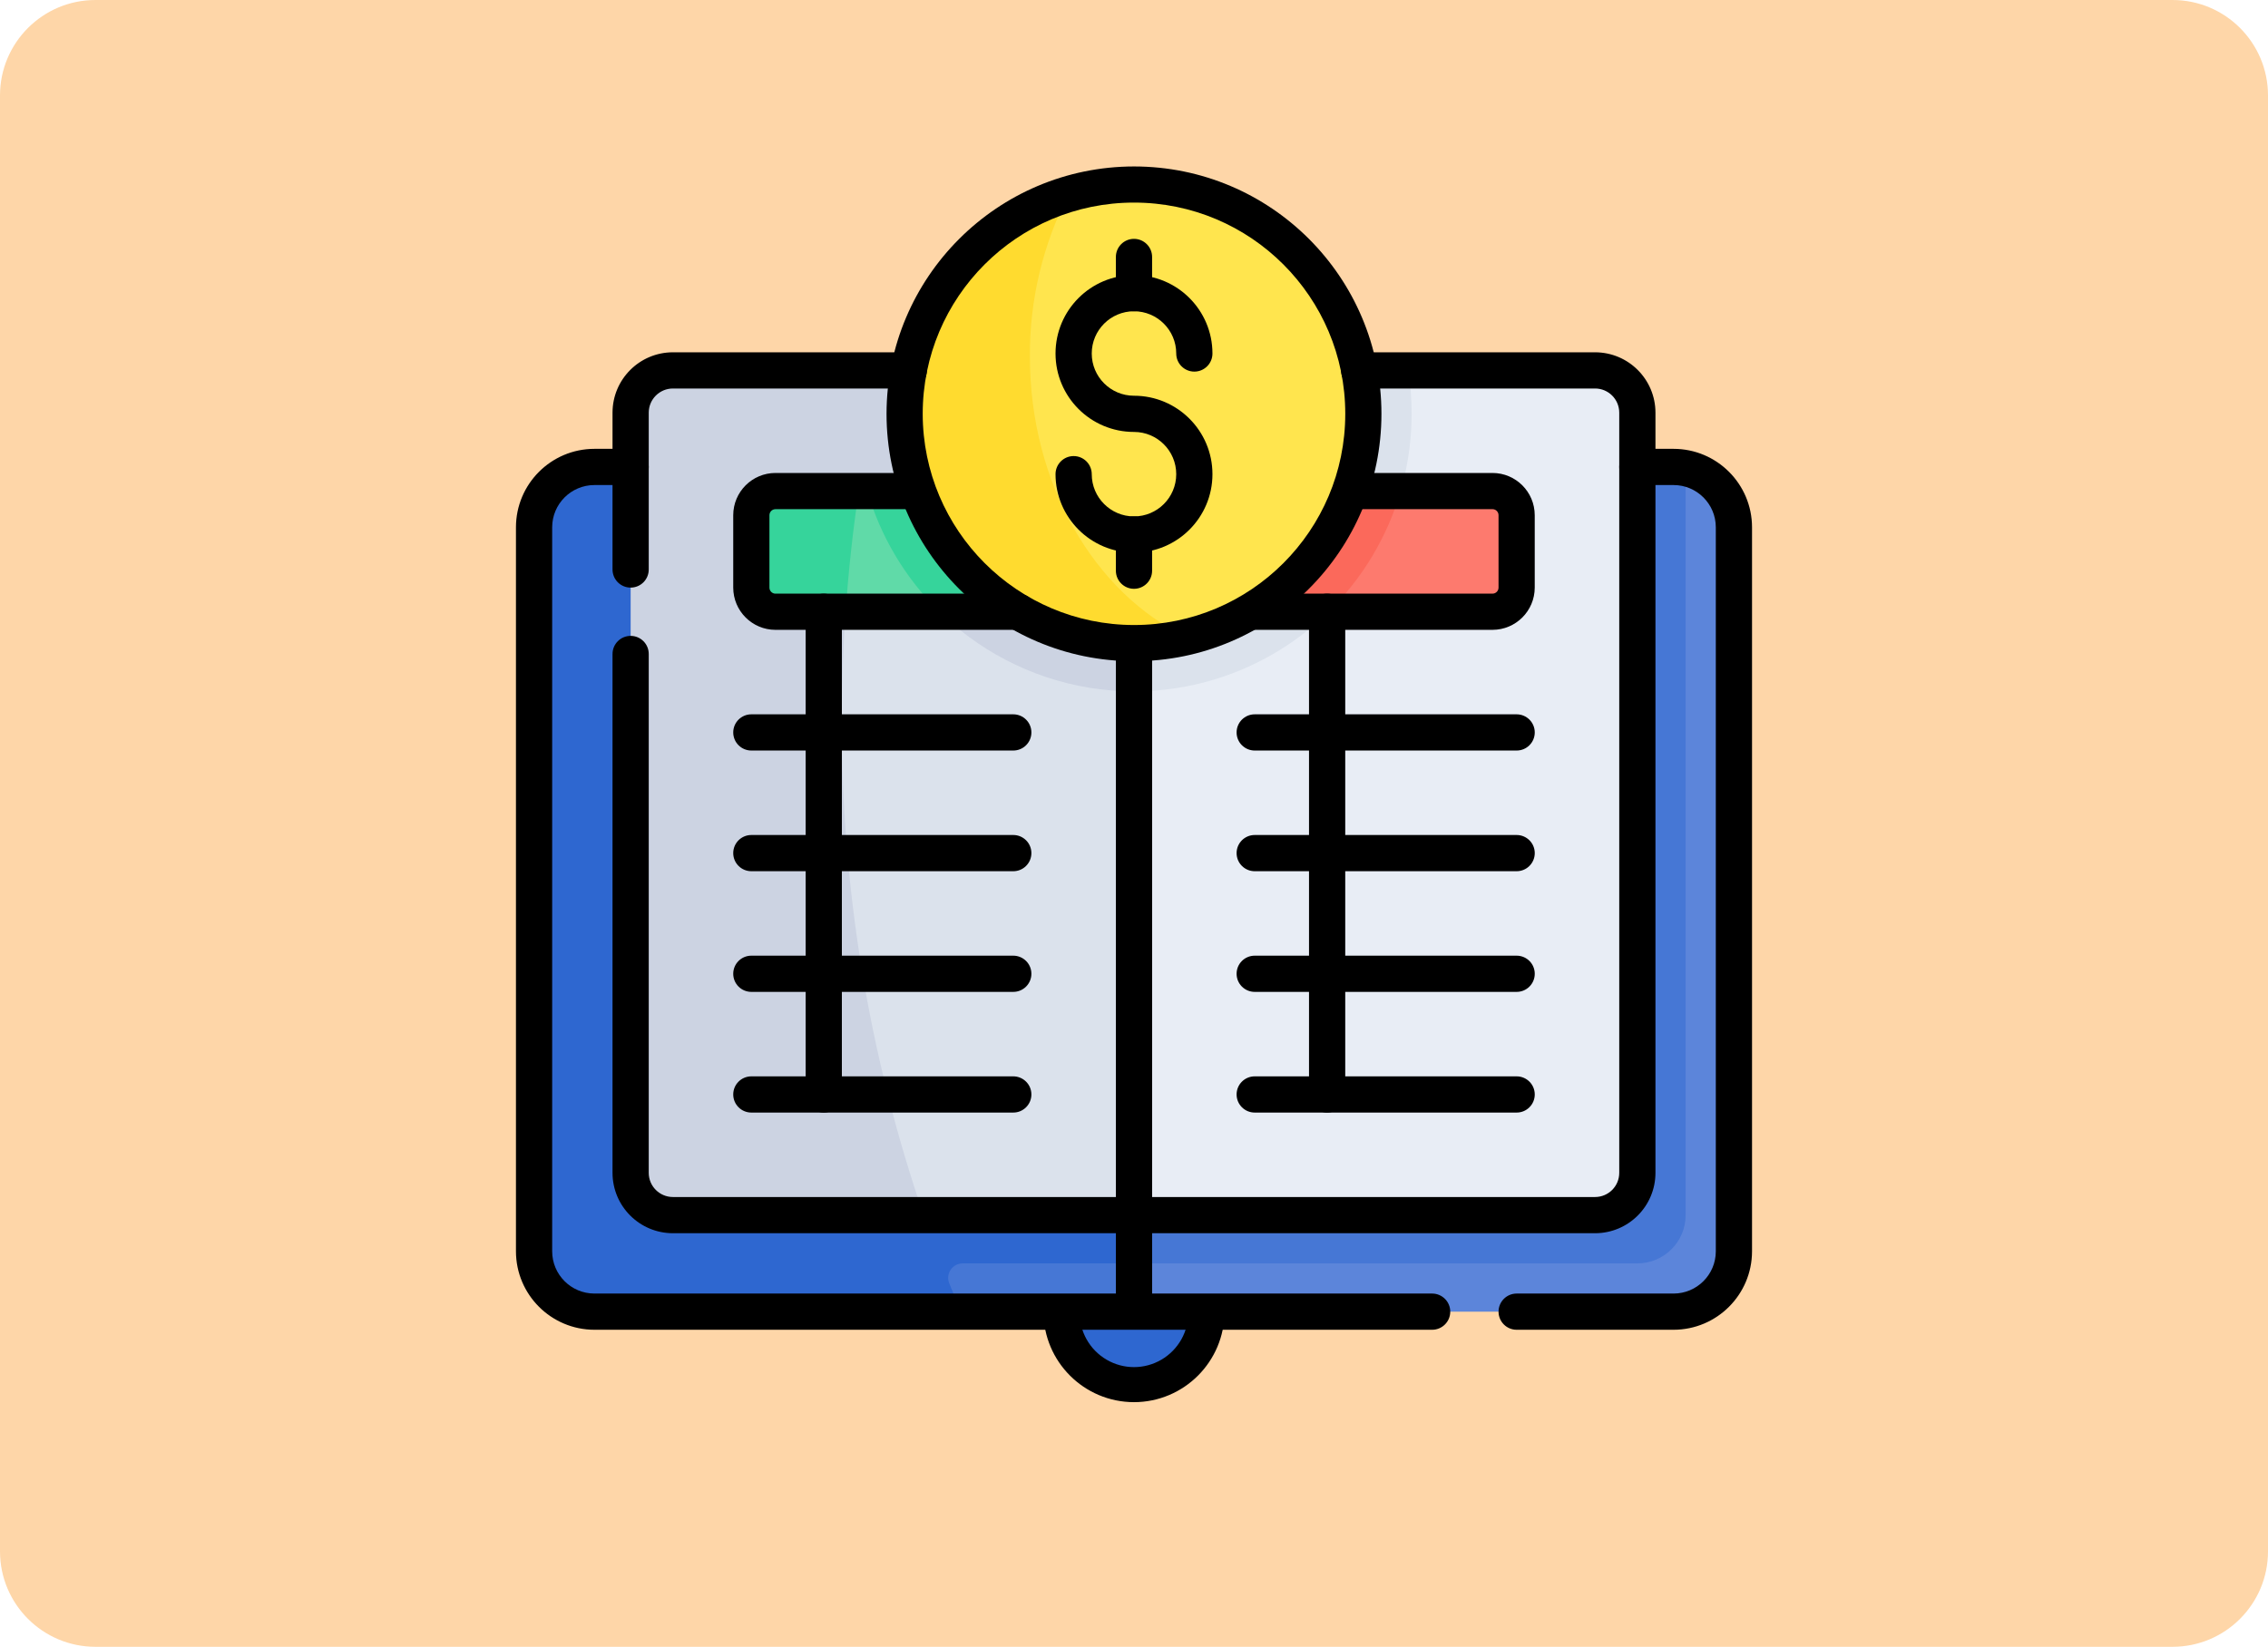
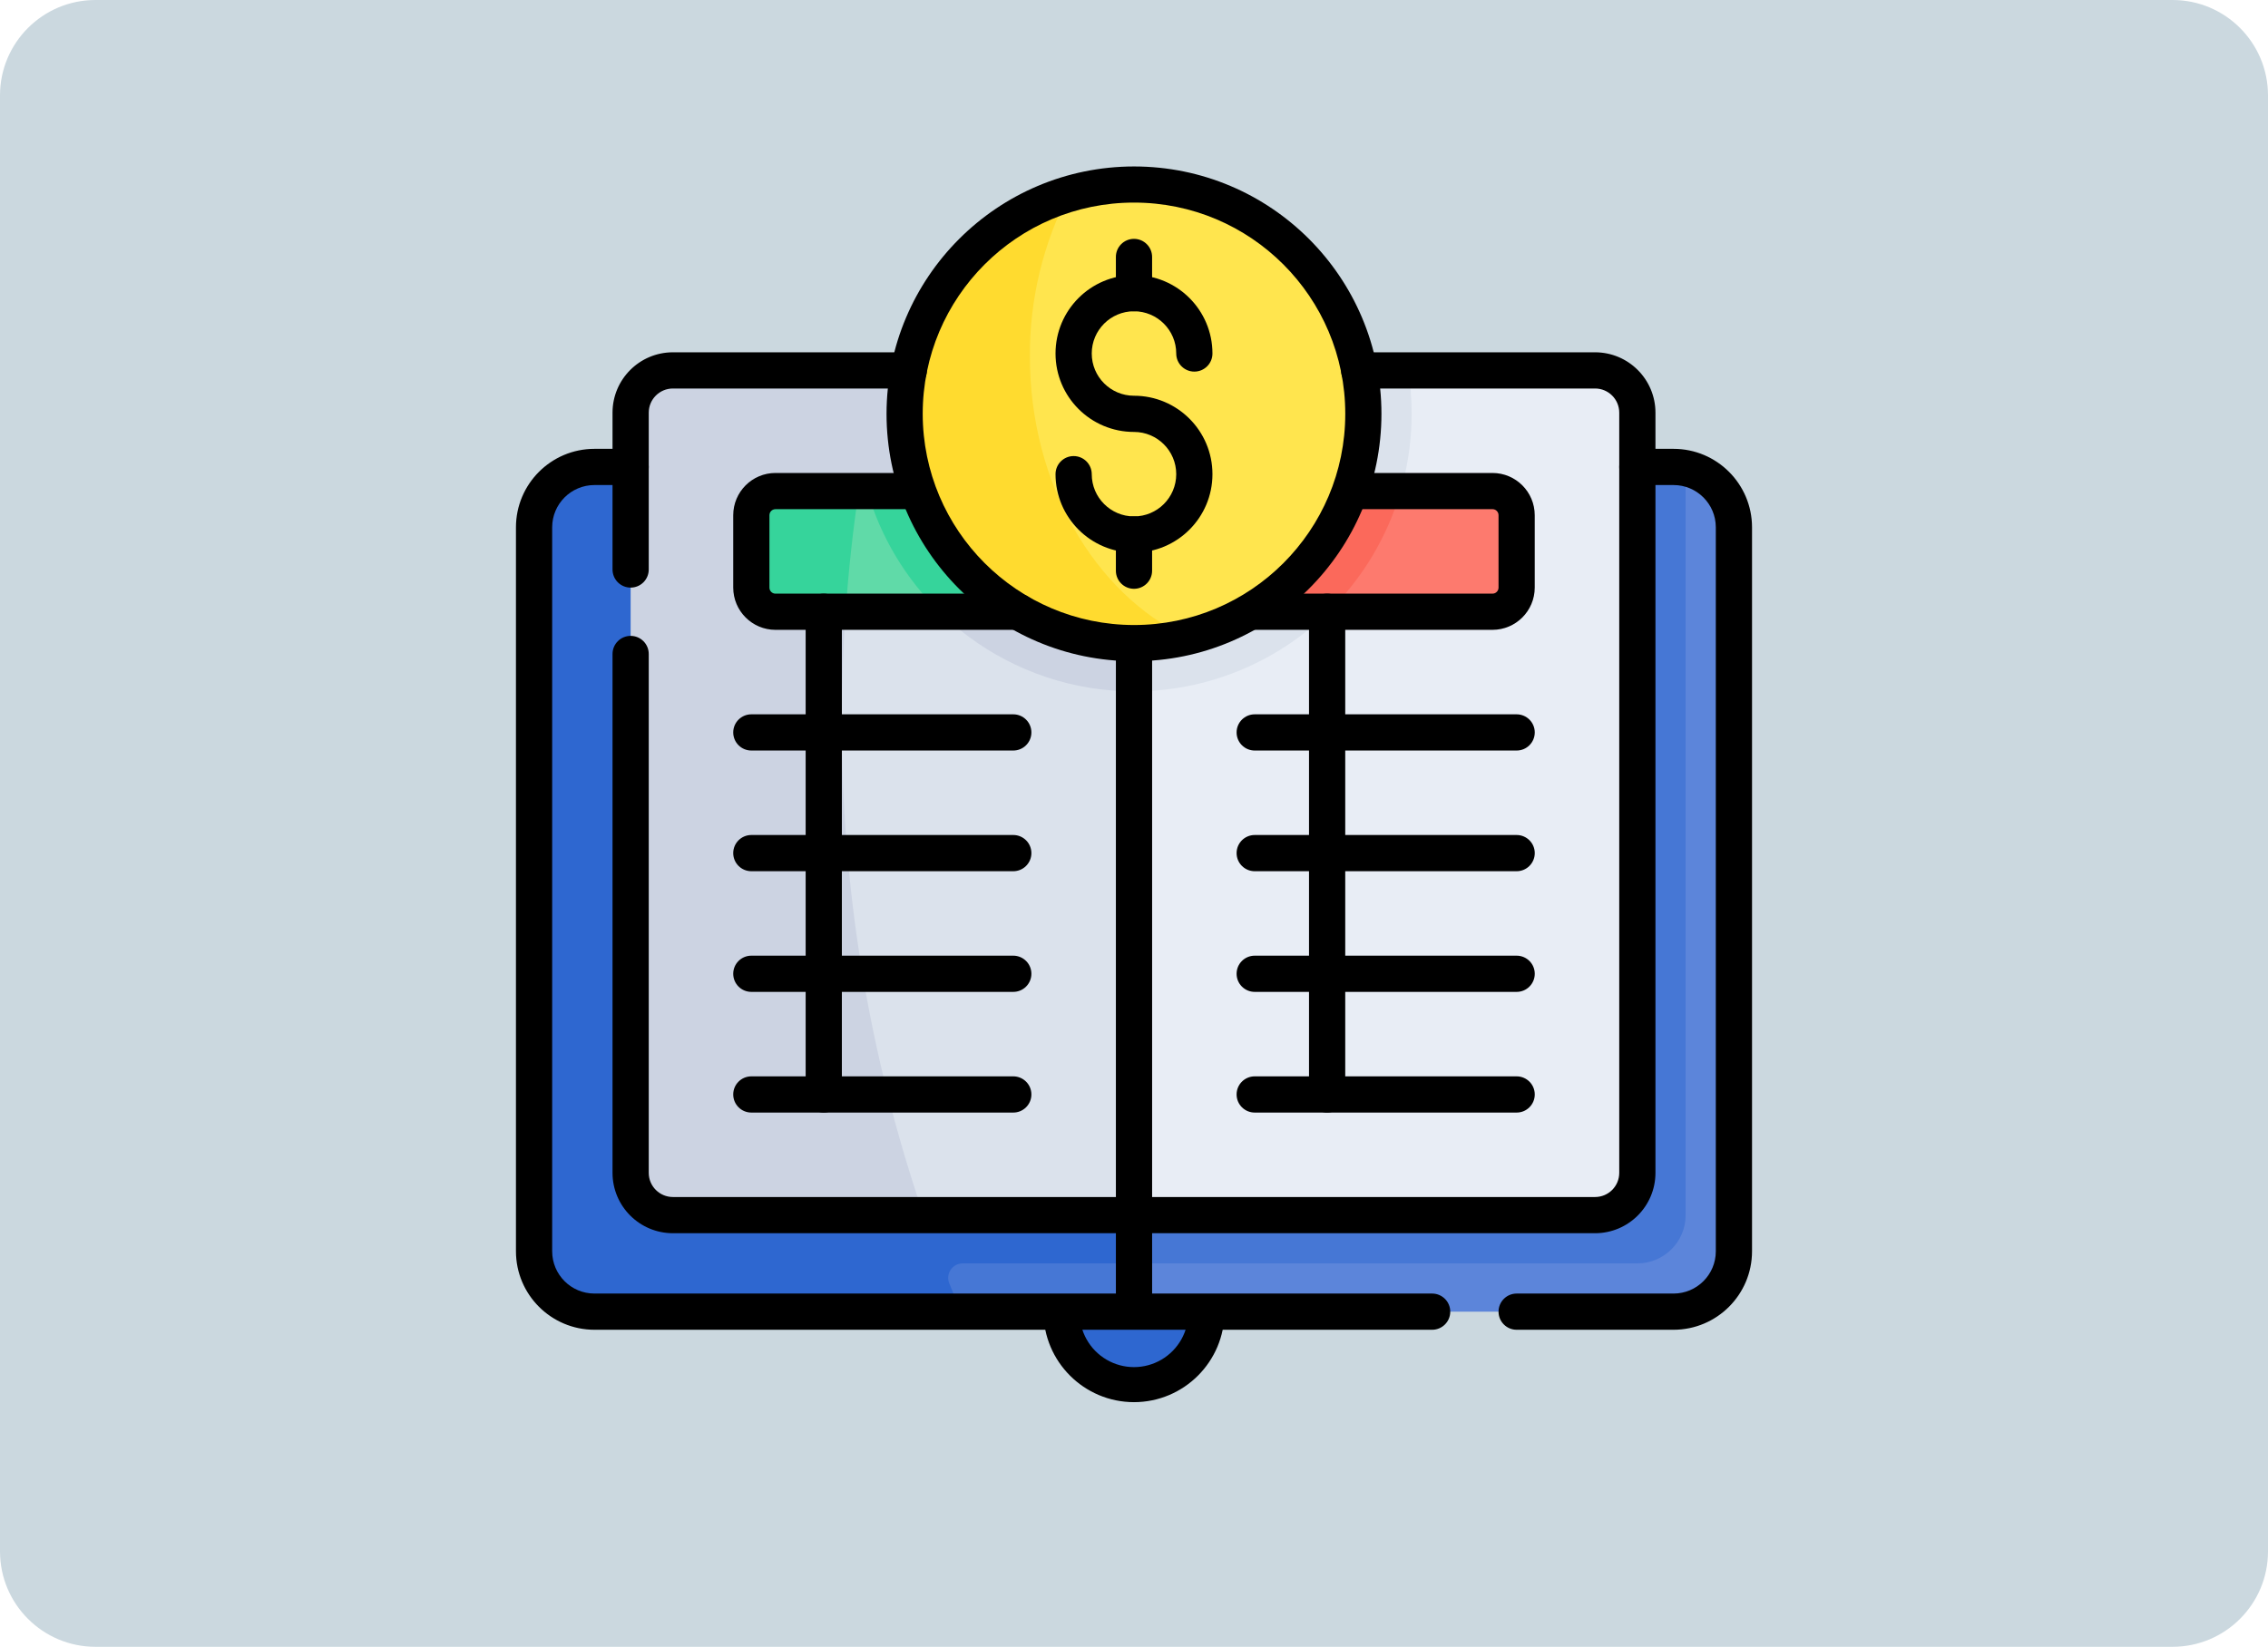
<svg xmlns="http://www.w3.org/2000/svg" width="190" height="138" viewBox="0 0 190 138">
  <g id="Grupo_1112306" data-name="Grupo 1112306" transform="translate(-1230.051 -3064)">
-     <rect id="Rectángulo_405291" data-name="Rectángulo 405291" width="190" height="138" rx="8" transform="translate(1230.051 3064)" fill="#fed6a8" />
+     <rect id="Rectángulo_405291" data-name="Rectángulo 405291" width="190" height="138" rx="8" transform="translate(1230.051 3064)" fill="#cbd8df" />
    <g id="Accounting_Book_2_" transform="translate(1273.275 3077.949)">
      <g id="Color_15_" transform="translate(1.517 1.517)">
        <path id="Trazado_903199" data-name="Trazado 903199" d="M238.135,458.545a6.067,6.067,0,0,1-12.135,0l6.067-4.045Z" transform="translate(-181.809 -364.095)" fill="#2e67d0" />
        <g id="Grupo_1112290" data-name="Grupo 1112290" transform="translate(0 23.663)">
          <g id="Grupo_1112288" data-name="Grupo 1112288" transform="translate(38.124)">
            <path id="Trazado_903200" data-name="Trazado 903200" d="M249.143,191.641l1.387,4.045h45.2a5.056,5.056,0,0,0,5.056-5.056V129.955A5.058,5.058,0,0,0,296.743,125Z" transform="translate(-238.395 -124.899)" fill="#5c85da" />
            <path id="Trazado_903201" data-name="Trazado 903201" d="M254.348,187.2V124.6a5.08,5.08,0,0,0-1.011-.1h-45.2L196,159.893l10.748,31.348H250.3A4.045,4.045,0,0,0,254.348,187.2Z" transform="translate(-196 -124.5)" fill="#4677d5" />
          </g>
          <g id="Grupo_1112289" data-name="Grupo 1112289">
            <path id="Trazado_903202" data-name="Trazado 903202" d="M166.525,442.59h14.486v-4.045l-8.657-4.045L162,438.545Z" transform="translate(-130.753 -371.803)" fill="#4677d5" />
            <path id="Trazado_903203" data-name="Trazado 903203" d="M57.759,124.5h-45.2A5.056,5.056,0,0,0,7.5,129.556V190.23a5.056,5.056,0,0,0,5.056,5.056H43.273q-.508-1.179-.993-2.377a1.214,1.214,0,0,1,1.126-1.668H57.759Z" transform="translate(-7.5 -124.5)" fill="#2e67d0" />
          </g>
        </g>
        <g id="Grupo_1112293" data-name="Grupo 1112293" transform="translate(8.09 15.573)">
          <g id="Grupo_1112291" data-name="Grupo 1112291" transform="translate(30.034)">
            <path id="Trazado_903204" data-name="Trazado 903204" d="M200.368,110.065,196,119.893l12.135,35.393h38.629a3.539,3.539,0,0,0,3.539-3.539V88.039a3.539,3.539,0,0,0-3.539-3.539H231.109Z" transform="translate(-196 -84.5)" fill="#e8edf5" />
            <path id="Trazado_903205" data-name="Trazado 903205" d="M248.622,88.14a23.335,23.335,0,0,0-.285-3.64H233.454a8.09,8.09,0,0,0-8.09,8.09L217.6,110.065A23.262,23.262,0,0,0,248.622,88.14Z" transform="translate(-213.229 -84.5)" fill="#dbe2ec" />
          </g>
          <g id="Grupo_1112292" data-name="Grupo 1112292">
            <path id="Trazado_903206" data-name="Trazado 903206" d="M114.451,102H107.5v63.708l12.411,3.539h17.623V125.36Z" transform="translate(-95.365 -98.461)" fill="#dbe2ec" />
            <path id="Trazado_903207" data-name="Trazado 903207" d="M81.579,84.5H51.039A3.539,3.539,0,0,0,47.5,88.039v63.708a3.539,3.539,0,0,0,3.539,3.539H72.045a126.794,126.794,0,0,1-6.85-41.461,130.4,130.4,0,0,1,1.358-18.833.446.446,0,0,1,.868-.061A23.3,23.3,0,0,0,89.669,111.4V92.59A8.09,8.09,0,0,0,81.579,84.5Z" transform="translate(-47.5 -84.5)" fill="#ccd3e2" />
          </g>
        </g>
        <g id="Grupo_1112296" data-name="Grupo 1112296" transform="translate(18.202 25.685)">
          <g id="Grupo_1112294" data-name="Grupo 1112294">
            <path id="Trazado_903208" data-name="Trazado 903208" d="M124.578,134.5h-.716l-4.6,5.056,3.495,5.056h7.868l-.9-5.056Z" transform="translate(-114.865 -134.5)" fill="#60daa8" />
            <path id="Trazado_903209" data-name="Trazado 903209" d="M158.164,134.5H145.529a23.284,23.284,0,0,0,6.051,10.112h6.584Z" transform="translate(-135.815 -134.5)" fill="#36d49b" />
            <path id="Trazado_903210" data-name="Trazado 903210" d="M99.522,134.5a2.022,2.022,0,0,0-2.022,2.022v6.067a2.022,2.022,0,0,0,2.022,2.022H105.4q.355-5.129,1.1-10.112Z" transform="translate(-97.5 -134.5)" fill="#36d49b" />
          </g>
          <g id="Grupo_1112295" data-name="Grupo 1112295" transform="translate(41.764)">
            <path id="Trazado_903211" data-name="Trazado 903211" d="M336.551,144.612h13.743a2.022,2.022,0,0,0,2.022-2.022v-6.067a2.022,2.022,0,0,0-2.022-2.022H342.6l-6.051,5.056v5.056Z" transform="translate(-329.968 -134.5)" fill="#fd7a6e" />
            <path id="Trazado_903212" data-name="Trazado 903212" d="M316.635,134.5H304v10.112h6.583A23.284,23.284,0,0,0,316.635,134.5Z" transform="translate(-304 -134.5)" fill="#fb695b" />
          </g>
        </g>
        <g id="Grupo_1112297" data-name="Grupo 1112297" transform="translate(31.045)">
          <path id="Trazado_903213" data-name="Trazado 903213" d="M208.231,45.422a19.218,19.218,0,1,0-9.86-37.133l-7.758,8.342,10.716,28.791Z" transform="translate(-184.624 -7.5)" fill="#ffe54e" />
          <path id="Trazado_903214" data-name="Trazado 903214" d="M171.492,25.021A29.366,29.366,0,0,1,174.747,11.4a19.219,19.219,0,0,0,9.86,37.133C176.932,44.874,171.492,35.727,171.492,25.021Z" transform="translate(-161 -10.611)" fill="#ffdb2f" />
        </g>
      </g>
      <g id="Lineal_43_">
        <path id="Trazado_903215" data-name="Trazado 903215" d="M226.084,482.084A7.593,7.593,0,0,1,218.5,474.5h3.034a4.551,4.551,0,1,0,9.1,0h3.034A7.593,7.593,0,0,1,226.084,482.084Z" transform="translate(-174.309 -378.534)" />
        <g id="Grupo_1112298" data-name="Grupo 1112298" transform="translate(0 23.663)">
          <path id="Trazado_903216" data-name="Trazado 903216" d="M76.753,190.82H6.573A6.58,6.58,0,0,1,0,184.247V123.573A6.58,6.58,0,0,1,6.573,117H9.607a1.517,1.517,0,1,1,0,3.034H6.573a3.543,3.543,0,0,0-3.539,3.539v60.674a3.543,3.543,0,0,0,3.539,3.539h70.18a1.517,1.517,0,1,1,0,3.034Z" transform="translate(0 -117)" />
          <path id="Trazado_903217" data-name="Trazado 903217" d="M421.663,190.82H408.517a1.517,1.517,0,0,1,0-3.034h13.146a3.543,3.543,0,0,0,3.539-3.539V123.573a3.543,3.543,0,0,0-3.539-3.539h-3.034a1.517,1.517,0,0,1,0-3.034h3.034a6.58,6.58,0,0,1,6.573,6.573v60.674A6.58,6.58,0,0,1,421.663,190.82Z" transform="translate(-324.685 -117)" />
        </g>
        <g id="Grupo_1112301" data-name="Grupo 1112301" transform="translate(18.202 35.798)">
          <g id="Grupo_1112299" data-name="Grupo 1112299" transform="translate(42.169)">
            <path id="Línea_580" data-name="Línea 580" d="M15.961-4.466H-5.983A1.517,1.517,0,0,1-7.5-5.983,1.517,1.517,0,0,1-5.983-7.5H15.961a1.517,1.517,0,0,1,1.517,1.517A1.517,1.517,0,0,1,15.961-4.466Z" transform="translate(7.5 47.95)" />
            <path id="Línea_581" data-name="Línea 581" d="M15.961-4.466H-5.983A1.517,1.517,0,0,1-7.5-5.983,1.517,1.517,0,0,1-5.983-7.5H15.961a1.517,1.517,0,0,1,1.517,1.517A1.517,1.517,0,0,1,15.961-4.466Z" transform="translate(7.5 37.837)" />
            <path id="Línea_582" data-name="Línea 582" d="M15.961-4.466H-5.983A1.517,1.517,0,0,1-7.5-5.983,1.517,1.517,0,0,1-5.983-7.5H15.961a1.517,1.517,0,0,1,1.517,1.517A1.517,1.517,0,0,1,15.961-4.466Z" transform="translate(7.5 27.725)" />
            <path id="Línea_583" data-name="Línea 583" d="M15.961-4.466H-5.983A1.517,1.517,0,0,1-7.5-5.983,1.517,1.517,0,0,1-5.983-7.5H15.961a1.517,1.517,0,0,1,1.517,1.517A1.517,1.517,0,0,1,15.961-4.466Z" transform="translate(7.5 17.612)" />
            <path id="Línea_584" data-name="Línea 584" d="M-5.983,35.983A1.517,1.517,0,0,1-7.5,34.466V-5.983A1.517,1.517,0,0,1-5.983-7.5,1.517,1.517,0,0,1-4.466-5.983v40.45A1.517,1.517,0,0,1-5.983,35.983Z" transform="translate(13.567 7.5)" />
          </g>
          <g id="Grupo_1112300" data-name="Grupo 1112300">
            <path id="Línea_585" data-name="Línea 585" d="M15.961-4.466H-5.983A1.517,1.517,0,0,1-7.5-5.983,1.517,1.517,0,0,1-5.983-7.5H15.961a1.517,1.517,0,0,1,1.517,1.517A1.517,1.517,0,0,1,15.961-4.466Z" transform="translate(7.5 47.95)" />
            <path id="Línea_586" data-name="Línea 586" d="M15.961-4.466H-5.983A1.517,1.517,0,0,1-7.5-5.983,1.517,1.517,0,0,1-5.983-7.5H15.961a1.517,1.517,0,0,1,1.517,1.517A1.517,1.517,0,0,1,15.961-4.466Z" transform="translate(7.5 37.837)" />
            <path id="Línea_587" data-name="Línea 587" d="M15.961-4.466H-5.983A1.517,1.517,0,0,1-7.5-5.983,1.517,1.517,0,0,1-5.983-7.5H15.961a1.517,1.517,0,0,1,1.517,1.517A1.517,1.517,0,0,1,15.961-4.466Z" transform="translate(7.5 27.725)" />
            <path id="Línea_588" data-name="Línea 588" d="M15.961-4.466H-5.983A1.517,1.517,0,0,1-7.5-5.983,1.517,1.517,0,0,1-5.983-7.5H15.961a1.517,1.517,0,0,1,1.517,1.517A1.517,1.517,0,0,1,15.961-4.466Z" transform="translate(7.5 17.612)" />
            <path id="Línea_589" data-name="Línea 589" d="M-5.983,35.983A1.517,1.517,0,0,1-7.5,34.466V-5.983A1.517,1.517,0,0,1-5.983-7.5,1.517,1.517,0,0,1-4.466-5.983v40.45A1.517,1.517,0,0,1-5.983,35.983Z" transform="translate(13.567 7.5)" />
          </g>
        </g>
        <g id="Grupo_1112302" data-name="Grupo 1112302" transform="translate(18.202 25.685)">
          <path id="Trazado_903218" data-name="Trazado 903218" d="M113.865,140.146H93.539A3.543,3.543,0,0,1,90,136.607v-6.067A3.543,3.543,0,0,1,93.539,127h11.938v3.034H93.539a.506.506,0,0,0-.506.506v6.067a.506.506,0,0,0,.506.506h20.326a1.517,1.517,0,1,1,0,3.034Z" transform="translate(-90 -127)" />
          <path id="Trazado_903219" data-name="Trazado 903219" d="M324.326,140.146H304v-3.034h20.326a.506.506,0,0,0,.506-.506v-6.067a.506.506,0,0,0-.506-.506H312.388V127h11.937a3.543,3.543,0,0,1,3.539,3.539v6.067A3.543,3.543,0,0,1,324.326,140.146Z" transform="translate(-260.719 -127)" />
        </g>
        <g id="Grupo_1112303" data-name="Grupo 1112303" transform="translate(8.09 15.573)">
          <path id="Trazado_903220" data-name="Trazado 903220" d="M41.517,96.719A1.517,1.517,0,0,1,40,95.2V82.056A5.062,5.062,0,0,1,45.056,77H64.818a1.517,1.517,0,1,1,0,3.034H45.056a2.025,2.025,0,0,0-2.022,2.022V95.2A1.517,1.517,0,0,1,41.517,96.719Z" transform="translate(-40 -77)" />
          <path id="Trazado_903221" data-name="Trazado 903221" d="M122.315,150.82H45.056A5.062,5.062,0,0,1,40,145.764V102.281a1.517,1.517,0,0,1,3.034,0v43.483a2.025,2.025,0,0,0,2.022,2.022h77.259a2.025,2.025,0,0,0,2.022-2.022V82.056a2.025,2.025,0,0,0-2.022-2.022H102.553a1.517,1.517,0,1,1,0-3.034h19.762a5.062,5.062,0,0,1,5.056,5.056v63.708A5.062,5.062,0,0,1,122.315,150.82Z" transform="translate(-40 -77)" />
        </g>
        <path id="Línea_590" data-name="Línea 590" d="M-4.466,56.023H-7.5V0h3.034Z" transform="translate(57.759 39.944)" />
        <g id="Grupo_1112305" data-name="Grupo 1112305" transform="translate(31.045)">
          <path id="Elipse_14057" data-name="Elipse 14057" d="M13.23-7.5A20.73,20.73,0,1,1-7.5,13.23,20.754,20.754,0,0,1,13.23-7.5Zm0,38.427a17.7,17.7,0,1,0-17.7-17.7A17.717,17.717,0,0,0,13.23,30.927Z" transform="translate(7.5 7.5)" />
          <g id="Grupo_1112304" data-name="Grupo 1112304" transform="translate(14.157 6.067)">
            <path id="Trazado_903222" data-name="Trazado 903222" d="M230.073,68.258a6.58,6.58,0,0,1-6.573-6.573,1.517,1.517,0,1,1,3.034,0,3.539,3.539,0,1,0,3.539-3.539,6.573,6.573,0,1,1,6.573-6.573,1.517,1.517,0,1,1-3.034,0,3.539,3.539,0,1,0-3.539,3.539,6.573,6.573,0,0,1,0,13.146Z" transform="translate(-223.5 -41.966)" />
            <path id="Línea_591" data-name="Línea 591" d="M-5.983-1.433A1.517,1.517,0,0,1-7.5-2.949V-5.983A1.517,1.517,0,0,1-5.983-7.5,1.517,1.517,0,0,1-4.466-5.983v3.034A1.517,1.517,0,0,1-5.983-1.433Z" transform="translate(12.556 7.5)" />
            <path id="Línea_592" data-name="Línea 592" d="M-5.983-1.433A1.517,1.517,0,0,1-7.5-2.949V-5.983A1.517,1.517,0,0,1-5.983-7.5,1.517,1.517,0,0,1-4.466-5.983v3.034A1.517,1.517,0,0,1-5.983-1.433Z" transform="translate(12.556 30.758)" />
          </g>
        </g>
      </g>
    </g>
  </g>
</svg>
